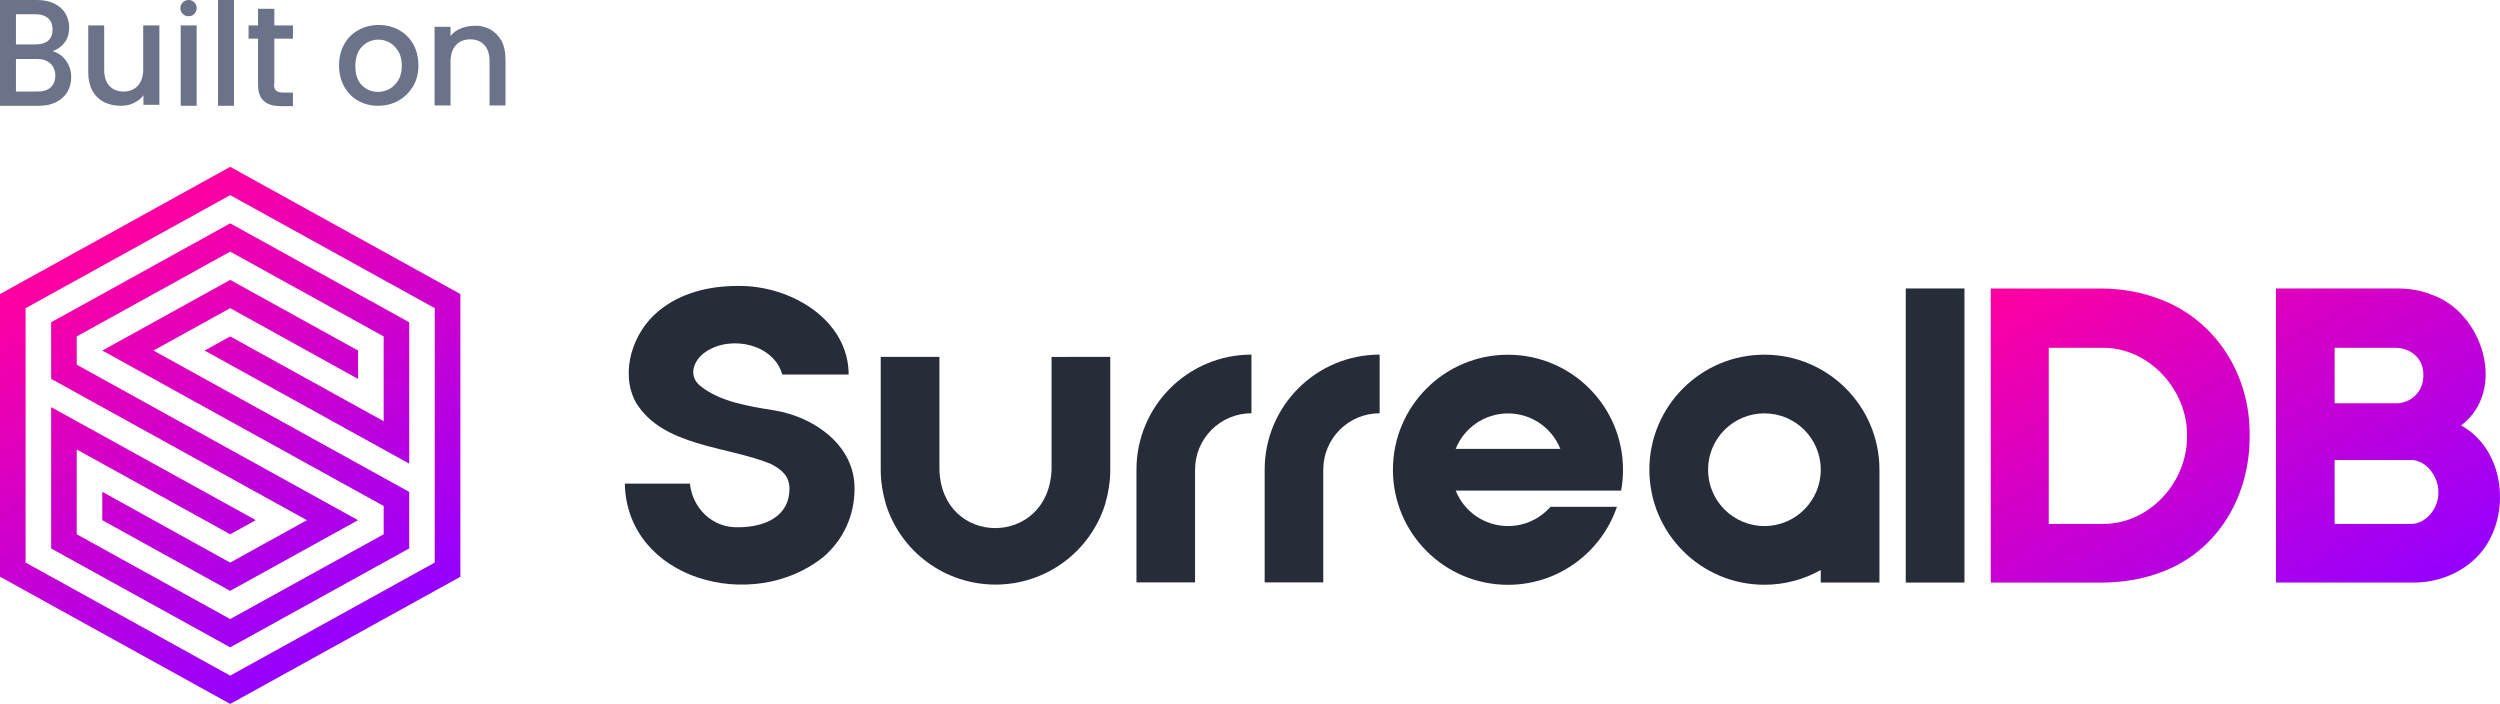
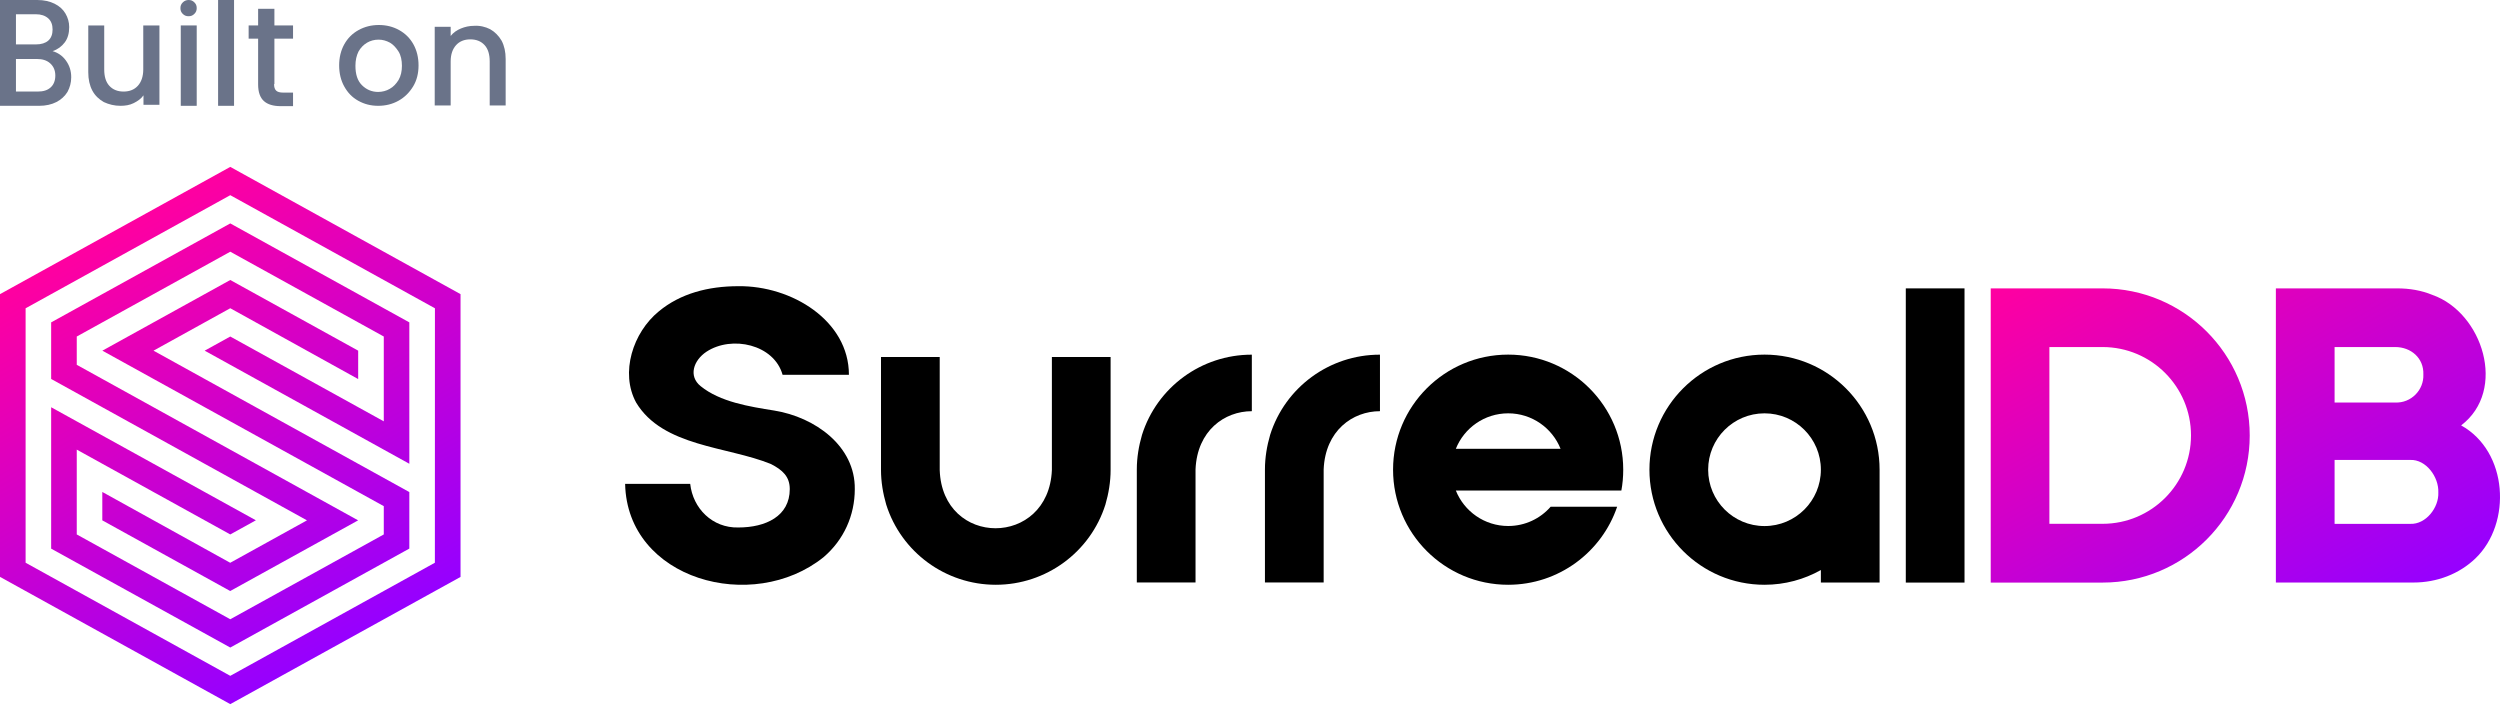
- <svg xmlns="http://www.w3.org/2000/svg" version="1.1" id="Built_on_SurrealDB" x="0px" y="0px" viewBox="0 0 4561.3 1284.3" style="enable-background:new 0 0 4561.3 1284.3;" xml:space="preserve">
+ <svg xmlns="http://www.w3.org/2000/svg" version="1.1" id="Built_on_SurrealDB" x="0px" y="0px" viewBox="0 0 4559.9 1284.3" style="enable-background:new 0 0 4559.9 1284.3;" xml:space="preserve">
  <style type="text/css">
	.st0{fill:#6A7389;}
- 	.st1{fill:url(#DB_00000035528393022193729170000008894097661667006888_);}
- 	.st2{fill:#272C39;}
- 	.st3{fill:url(#Icon_00000056387238491441652380000016687121487637338021_);}
+ 	.st1{fill:url(#DB_00000178179064318854613650000001260268883532361362_);}
+ 	.st2{fill:url(#Icon_00000067235468828032665480000001940343248442875563_);}
</style>
  <g id="Built_on">
    <path class="st0" d="M120,110.1c6.8,9.3,9.9,19.2,9.9,30.9c0,9.9-2.5,18.6-6.8,26.6c-4.9,8-11.8,14.2-20.4,18.6S83.5,193,71.8,193   H0V0h68c12.4,0,22.9,2.5,31.6,6.8s15.5,10.5,19.8,17.9c4.3,7.4,6.8,15.5,6.8,24.7c0,11.1-2.5,20.4-8,27.8s-13,13-22.3,16.1   C105.2,95.9,113.8,101.5,120,110.1z M29.1,81h36.5c9.9,0,17.3-2.5,22.3-6.8c5.6-4.9,8-11.8,8-20.4s-2.5-15.5-8-20.4   c-5.6-4.9-13-7.4-22.3-7.4H29.1V81z M92.2,159.6c5.6-4.9,8.7-12.4,8.7-21.7s-3.1-16.7-9.3-22.3s-14.2-8-24.1-8H29.1V167h39.6   C79.2,167,86.6,164.6,92.2,159.6z" />
    <path class="st0" d="M290.8,46.4v144.8h-29.1v-17.3c-4.3,6.2-10.5,10.5-17.9,14.2s-15.5,4.9-24.1,4.9c-11.1,0-21-2.5-30.3-6.8   c-8.7-4.9-16.1-11.8-21-21s-7.4-20.4-7.4-33.4V46.4h29.1v80.4c0,13,3.1,22.9,9.3,29.7s14.8,10.5,26,10.5s19.8-3.7,26-10.5   c6.2-6.8,9.9-16.7,9.9-29.7V46.4H290.8z" />
    <path class="st0" d="M333.4,25.4c-3.1-3.1-4.3-6.2-4.3-10.5s1.2-7.4,4.3-10.5S340.2,0,344,0c4.3,0,7.4,1.2,10.5,4.3   s4.3,6.2,4.3,10.5s-1.2,7.4-4.3,10.5s-6.2,4.3-10.5,4.3C340.2,29.7,336.5,28.5,333.4,25.4z" />
    <rect x="329.7" y="46.4" class="st0" width="29.1" height="146.6" />
    <path class="st0" d="M426.9,0v193h-29.1V0H426.9z" />
    <path class="st0" d="M499.9,153.4c0,5.6,1.2,9.3,3.7,11.8s6.8,3.7,13,3.7h17.9v24.7h-22.9c-13,0-23.5-3.1-30.3-9.3   s-10.5-16.1-10.5-30.3V16h29.7v137.3C500.5,153.4,499.9,153.4,499.9,153.4z" />
    <path class="st0" d="M653.3,183.7c-11.1-6.2-19.2-14.8-25.4-26c-6.2-11.1-9.3-24.1-9.3-38.4s3.1-27.2,9.3-38.4s14.8-19.8,26-26   s23.5-9.3,37.1-9.3s26,3.1,37.1,9.3s19.8,14.8,26,26s9.3,24.1,9.3,38.4s-3.1,27.2-9.9,38.4c-6.8,11.1-15.5,19.8-26.6,26   s-23.5,9.3-37.1,9.3C676.2,193,664.4,189.9,653.3,183.7z M710.8,162.1c6.8-3.7,11.8-9.3,16.1-16.1c4.3-7.4,6.2-16.1,6.2-26   s-1.9-19.2-6.2-26s-9.3-12.4-15.5-16.1c-6.8-3.7-13.6-5.6-21-5.6s-14.8,1.9-21,5.6s-11.8,9.3-15.5,16.1c-3.7,7.4-5.6,16.1-5.6,26   c0,15.5,3.7,27.2,11.8,35.3c8,8,17.9,12.4,29.7,12.4C697.2,167.6,704.6,165.8,710.8,162.1z" />
    <path class="st0" d="M893.9,53.2c8.7,4.9,15.5,11.8,21,21c4.9,9.3,7.4,20.4,7.4,33.4v84.8h-29.1V112c0-13-3.1-22.9-9.3-29.7   s-14.8-10.5-26-10.5s-19.8,3.7-26,10.5S822,99,822,112v80.4h-29.1V48.9H822v16.7c4.9-6.2,11.1-10.5,18.6-13.6s15.5-4.9,24.1-4.9   C875.4,46.4,885.3,48.9,893.9,53.2z" />
    <rect x="453.5" y="46.4" class="st0" width="81" height="24.1" />
  </g>
  <g>
-     <linearGradient id="DB_00000139271002213637044270000012144987768764962442_" gradientUnits="userSpaceOnUse" x1="3829.714" y1="1284.595" x2="4266.252" y2="528.491" gradientTransform="matrix(1 0 0 -1 0 1696.961)">
+     <linearGradient id="DB_00000088116974956624705930000002405385341732969382_" gradientUnits="userSpaceOnUse" x1="3828.418" y1="412.021" x2="4264.905" y2="1168.039">
      <stop offset="0" style="stop-color:#FF00A0" />
      <stop offset="1" style="stop-color:#9600FF" />
    </linearGradient>
-     <path id="DB" style="fill:url(#DB_00000139271002213637044270000012144987768764962442_);" d="M4490.4,776.2   c84.5-64.2,39.3-205.8-52.4-238c-20.2-8.3-41.6-11.9-64.2-11.9h-221.3v536.6c13.1,0,251,0,251,0c42.8,0,83.3-15.5,113-44   C4583.3,954.7,4576.1,823.8,4490.4,776.2z M4259.6,634.6h110.6c28.6,0,52.3,20.2,51.2,50c1.2,28.6-22.6,52.4-51.2,51.2h-110.6   V634.6z M4397.6,955.9h-138V839.3h138c28.6-1.2,52.4,30.9,51.2,59.5C4450,926.1,4426.2,957.1,4397.6,955.9z M3942.7,546.6   c-33.3-13.1-70.2-20.2-110.6-20.2h-199.9V1063h199.9c42.8,0,80.9-7.1,114.2-20.2c102.3-39.3,159.4-140.4,158.2-248.7   C4105.7,685.8,4045,585.8,3942.7,546.6z M3990.3,795.2c1.1,84.5-69.1,161.9-154.7,160.7H3738V634.6h97.6   C3921.3,633.4,3991.5,711.9,3990.3,795.2z" />
-     <path id="l_00000025403636360595826800000011768100850424527237_" class="st2" d="M3477.1,526.3v536.6h107.1V526.3H3477.1z" />
-     <path class="st2" d="M3429.1,857c0-115.9-94-209.9-209.9-209.9s-209.9,94-209.9,209.9s94,209.9,209.9,209.9   c37.3,0,72.4-9.8,102.8-26.9v22.8h107.1L3429.1,857C3429.1,857.1,3429.1,857.1,3429.1,857z M3219.2,959.8   c-56.8,0-102.8-46-102.8-102.8s46-102.8,102.8-102.8S3322,800.2,3322,857S3276,959.8,3219.2,959.8z" />
-     <path class="st2" d="M2751.4,959.8c-43.3,0-80.4-26.8-95.5-64.7h301.9c2.3-12.3,3.4-25.1,3.4-38c0-115.9-94-209.9-209.9-209.9   s-209.9,94-209.9,209.9s94,209.9,209.9,209.9c92.3,0,170.7-59.6,198.8-142.3h-121.3C2810,946.2,2782.3,959.8,2751.4,959.8z    M2751.4,754.3c43.3,0,80.4,26.8,95.5,64.7h-191C2671,781.1,2708.1,754.3,2751.4,754.3z" />
-     <path class="st2" d="M2307.4,856.9v205.7h106.9V856.9c0-56.8,46.1-102.9,102.9-102.9V647C2401.3,647,2307.4,741,2307.4,856.9z" />
-     <path class="st2" d="M2073.5,856.9v205.7h106.9V856.9c0-56.8,46.1-102.9,102.9-102.9V647C2167.4,647,2073.5,741,2073.5,856.9z" />
-     <path class="st2" d="M1918.6,651.2v206.1c-5.9,141.6-199.9,141.6-204.6,0V743.6v-92.5h-107.1v92.5v113.6c0,21.4,3.6,42.8,9.5,63.1   c27.4,86.9,108.3,146.3,199.9,146.3s172.5-59.4,199.9-146.2c5.9-20.2,9.5-41.6,9.5-63.1V743.6v-92.5L1918.6,651.2L1918.6,651.2z" />
-     <path id="S_00000169540344908778767970000011130257505604909976_" class="st2" d="M1411.9,748.6c-45.1-7.2-98.6-15.6-134.2-44.5   c-22.6-18.2-13.1-47,10.7-62.8c46.3-30.3,123.4-13.3,138.9,42.1h121.1c0-98.9-104.5-162.9-201.9-161.7   c-54.7,0-105.7,13.3-144.9,45.8c-47.4,38.6-71.1,112.2-41.5,166.6c48.7,80.8,166.3,79.6,245.8,112.1c21.4,10.9,34.5,23,34.5,45.8   c0,49.5-43.9,70-93.8,70c-47.4,1.2-83-35-87.8-79.6H1140c3.6,175,232.7,237.8,362.1,133.9c36.8-31.4,57-76,57-124.2   C1560.2,813.7,1486.7,760.6,1411.9,748.6z" />
-     <linearGradient id="Icon_00000039133356316855457110000016692489804097735358_" gradientUnits="userSpaceOnUse" x1="203.348" y1="1336.058" x2="636.696" y2="2086.639" gradientTransform="matrix(1 0 0 1 0 -916.9607)">
+     <path id="DB_00000016758915625124994280000016461386885611437752_" style="fill:url(#DB_00000088116974956624705930000002405385341732969382_);" d="   M4489,775.9c84.5-64.2,39.3-205.8-52.4-238c-20.2-8.3-41.6-11.9-64.2-11.9h-221.3v536.5c13.1,0,251,0,251,0   c42.8,0,83.3-15.5,113-44C4581.9,954.3,4574.7,823.4,4489,775.9z M4258.2,633h0.1h110.6c28.6,0,52.3,20.2,51.2,50   c1.2,28.6-22.6,52.4-51.2,51.2h-110.6h-0.1V633z M4396.2,955.5h-138V838.9h138c28.6-1.2,52.4,30.9,51.2,59.5   C4448.6,925.7,4424.8,956.7,4396.2,955.5z M3835.1,526H3631v536.6h204.1c148.2,0,268.3-120.1,268.3-268.3S3983.2,526,3835.1,526z    M3835.1,955.4c0,0,0,0-0.1,0h-97V633h96.9c0,0,0,0,0.1,0c89.1,0,161.3,72.2,161.3,161.2S3924.1,955.4,3835.1,955.4z" />
+     <path id="l_00000103242653431021337910000013777398160531640960_" d="M3476.1,526v536.6h107.1V526H3476.1z" />
+     <path id="a_00000114047365147663133050000011517088098890313346_" d="M3428.3,856.7c0-115.9-94-209.9-209.9-209.9   s-209.9,94-209.9,209.9s94,209.9,209.9,209.9c37.3,0,72.4-9.8,102.8-26.9v22.8h107.1L3428.3,856.7   C3428.3,856.8,3428.3,856.8,3428.3,856.7z M3218.4,959.5c-56.8,0-102.8-46-102.8-102.8s46-102.8,102.8-102.8s102.8,46,102.8,102.8   S3275.2,959.5,3218.4,959.5z" />
+     <path id="e_00000011725667220689958660000006084327059228220294_" d="M2750.9,959.4c-43.3,0-80.4-26.8-95.5-64.7h301.9   c2.3-12.3,3.4-25.1,3.4-38c0-115.9-94-209.9-209.9-209.9s-209.9,94-209.9,209.9s94,209.9,209.9,209.9   c92.3,0,170.7-59.6,198.8-142.3h-121.3C2809.5,945.8,2781.8,959.4,2750.9,959.4z M2750.9,753.9c43.3,0,80.4,26.8,95.5,64.7h-191   C2670.5,780.7,2707.6,753.9,2750.9,753.9z" />
+     <path id="r_00000127037221966445926390000000420214718076556192_" d="M2516.6,646.9c-91.6,0-172.5,59.4-199.9,146.2   c-5.9,20.2-9.5,41.6-9.5,63.1v113.7v92.5h107.1V856.2c2.9-70.8,52.9-106.2,102.7-106.2V646.9   C2516.9,646.9,2516.7,646.9,2516.6,646.9z" />
+     <path id="r_00000038389045402950038880000017212340058551358609_" d="M2282.9,646.9c-91.6,0-172.5,59.4-199.9,146.2   c-5.9,20.2-9.5,41.6-9.5,63.1v113.7v92.5h107.1V856.2c2.9-70.8,52.9-106.2,102.7-106.2V646.9C2283.2,646.9,2283,646.9,2282.9,646.9   z" />
+     <path id="u_00000165935716996902656450000018140784225834785210_" d="M1918.6,857.3c-5.9,141.6-199.9,141.6-204.6,0V743.6v-92.5   h-107.1v92.5v113.6c0,21.4,3.6,42.8,9.5,63.1c27.4,86.9,108.3,146.3,199.9,146.3s172.5-59.4,199.9-146.2   c5.9-20.2,9.5-41.6,9.5-63.1V743.6v-92.5h-107.1L1918.6,857.3L1918.6,857.3z" />
+     <path id="S_00000166662375492201169010000009477598989473204101_" d="M1412,748.8c-45.1-7.2-98.5-15.6-134.1-44.5   c-22.6-18.2-13.1-47,10.7-62.8c46.3-30.3,123.3-13.3,138.8,42.1h121c0-98.8-104.4-162.8-201.8-161.6c-54.7,0-105.6,13.3-144.8,45.8   c-47.4,38.6-71.1,112.1-41.5,166.5c48.7,80.8,166.2,79.6,245.7,112c21.4,10.9,34.5,23,34.5,45.8c0,49.5-43.9,70-93.8,70   c-47.4,1.2-83-35-87.8-79.6h-118.7c3.6,174.9,232.6,237.7,361.9,133.8c36.8-31.4,57-76,57-124.1   C1560.2,813.8,1486.7,760.8,1412,748.8z" />
+     <linearGradient id="Icon_00000129203449697522179440000011815446726355579563_" gradientUnits="userSpaceOnUse" x1="203.348" y1="419.097" x2="636.696" y2="1169.678">
      <stop offset="0" style="stop-color:#FF00A0" />
      <stop offset="1" style="stop-color:#9600FF" />
    </linearGradient>
-     <path id="Icon" style="fill:url(#Icon_00000039133356316855457110000016692489804097735358_);" d="M420,562.2l233.3,129.2v-51.8   L420,510.7c-34.7,19.2-202.4,111.9-233.3,128.9C215.4,655.5,516.8,822,700,923.2v51.6c-24.9,13.8-280,154.7-280,154.7   c-69.8-38.5-210.3-116.1-280-154.7V820.1l280,154.7l46.7-25.8L93.3,742.8v257.9L420,1181.1c32.2-17.8,302.8-167.3,326.6-180.5   V897.5L280,639.6L420,562.2z M93.3,588v103.2l466.6,257.9l-140,77.4L186.6,897.3v51.8L419.9,1078   c34.7-19.2,202.4-111.9,233.3-128.9c-28.7-15.9-330-182.4-513.2-283.7v-51.6c24.9-13.8,280-154.7,280-154.7   c69.7,38.6,210.2,116.2,280,154.7v154.7L420,613.8l-46.7,25.8l373.3,206.3V588L420,407.5C387.7,425.4,117.2,574.9,93.3,588z    M420,304.4L0,536.5v515.7l420,232.1l420-232V536.5L420,304.4z M793.2,1026.4L420,1232.7L46.7,1026.4V562.3L420,356l373.3,206.3   L793.2,1026.4z" />
+     <path id="Icon_00000113316389820613155240000001228407474500178859_" style="fill:url(#Icon_00000129203449697522179440000011815446726355579563_);" d="   M420,562.2l233.3,129.2v-51.8L420,510.7c-34.7,19.2-202.4,111.9-233.3,128.9C215.4,655.5,516.8,822,700,923.2v51.6   c-24.9,13.8-280,154.7-280,154.7c-69.8-38.5-210.3-116.1-280-154.7V820.1l280,154.7l46.7-25.8L93.3,742.8v257.9L420,1181.1   c32.2-17.8,302.8-167.3,326.6-180.5V897.5L280,639.6L420,562.2z M93.3,588v103.2l466.6,257.9l-140,77.4L186.6,897.3v51.8   L419.9,1078c34.7-19.2,202.4-111.9,233.3-128.9c-28.7-15.9-330-182.4-513.2-283.7v-51.6c24.9-13.8,280-154.7,280-154.7   c69.7,38.6,210.2,116.2,280,154.7v154.7L420,613.8l-46.7,25.8l373.3,206.3V588L420,407.5C387.7,425.4,117.2,574.9,93.3,588z    M420,304.4L0,536.5v515.7l420,232.1l420-232V536.5L420,304.4z M793.2,1026.4L420,1232.7L46.7,1026.4V562.3L420,356l373.3,206.3   L793.2,1026.4z" />
  </g>
</svg>
